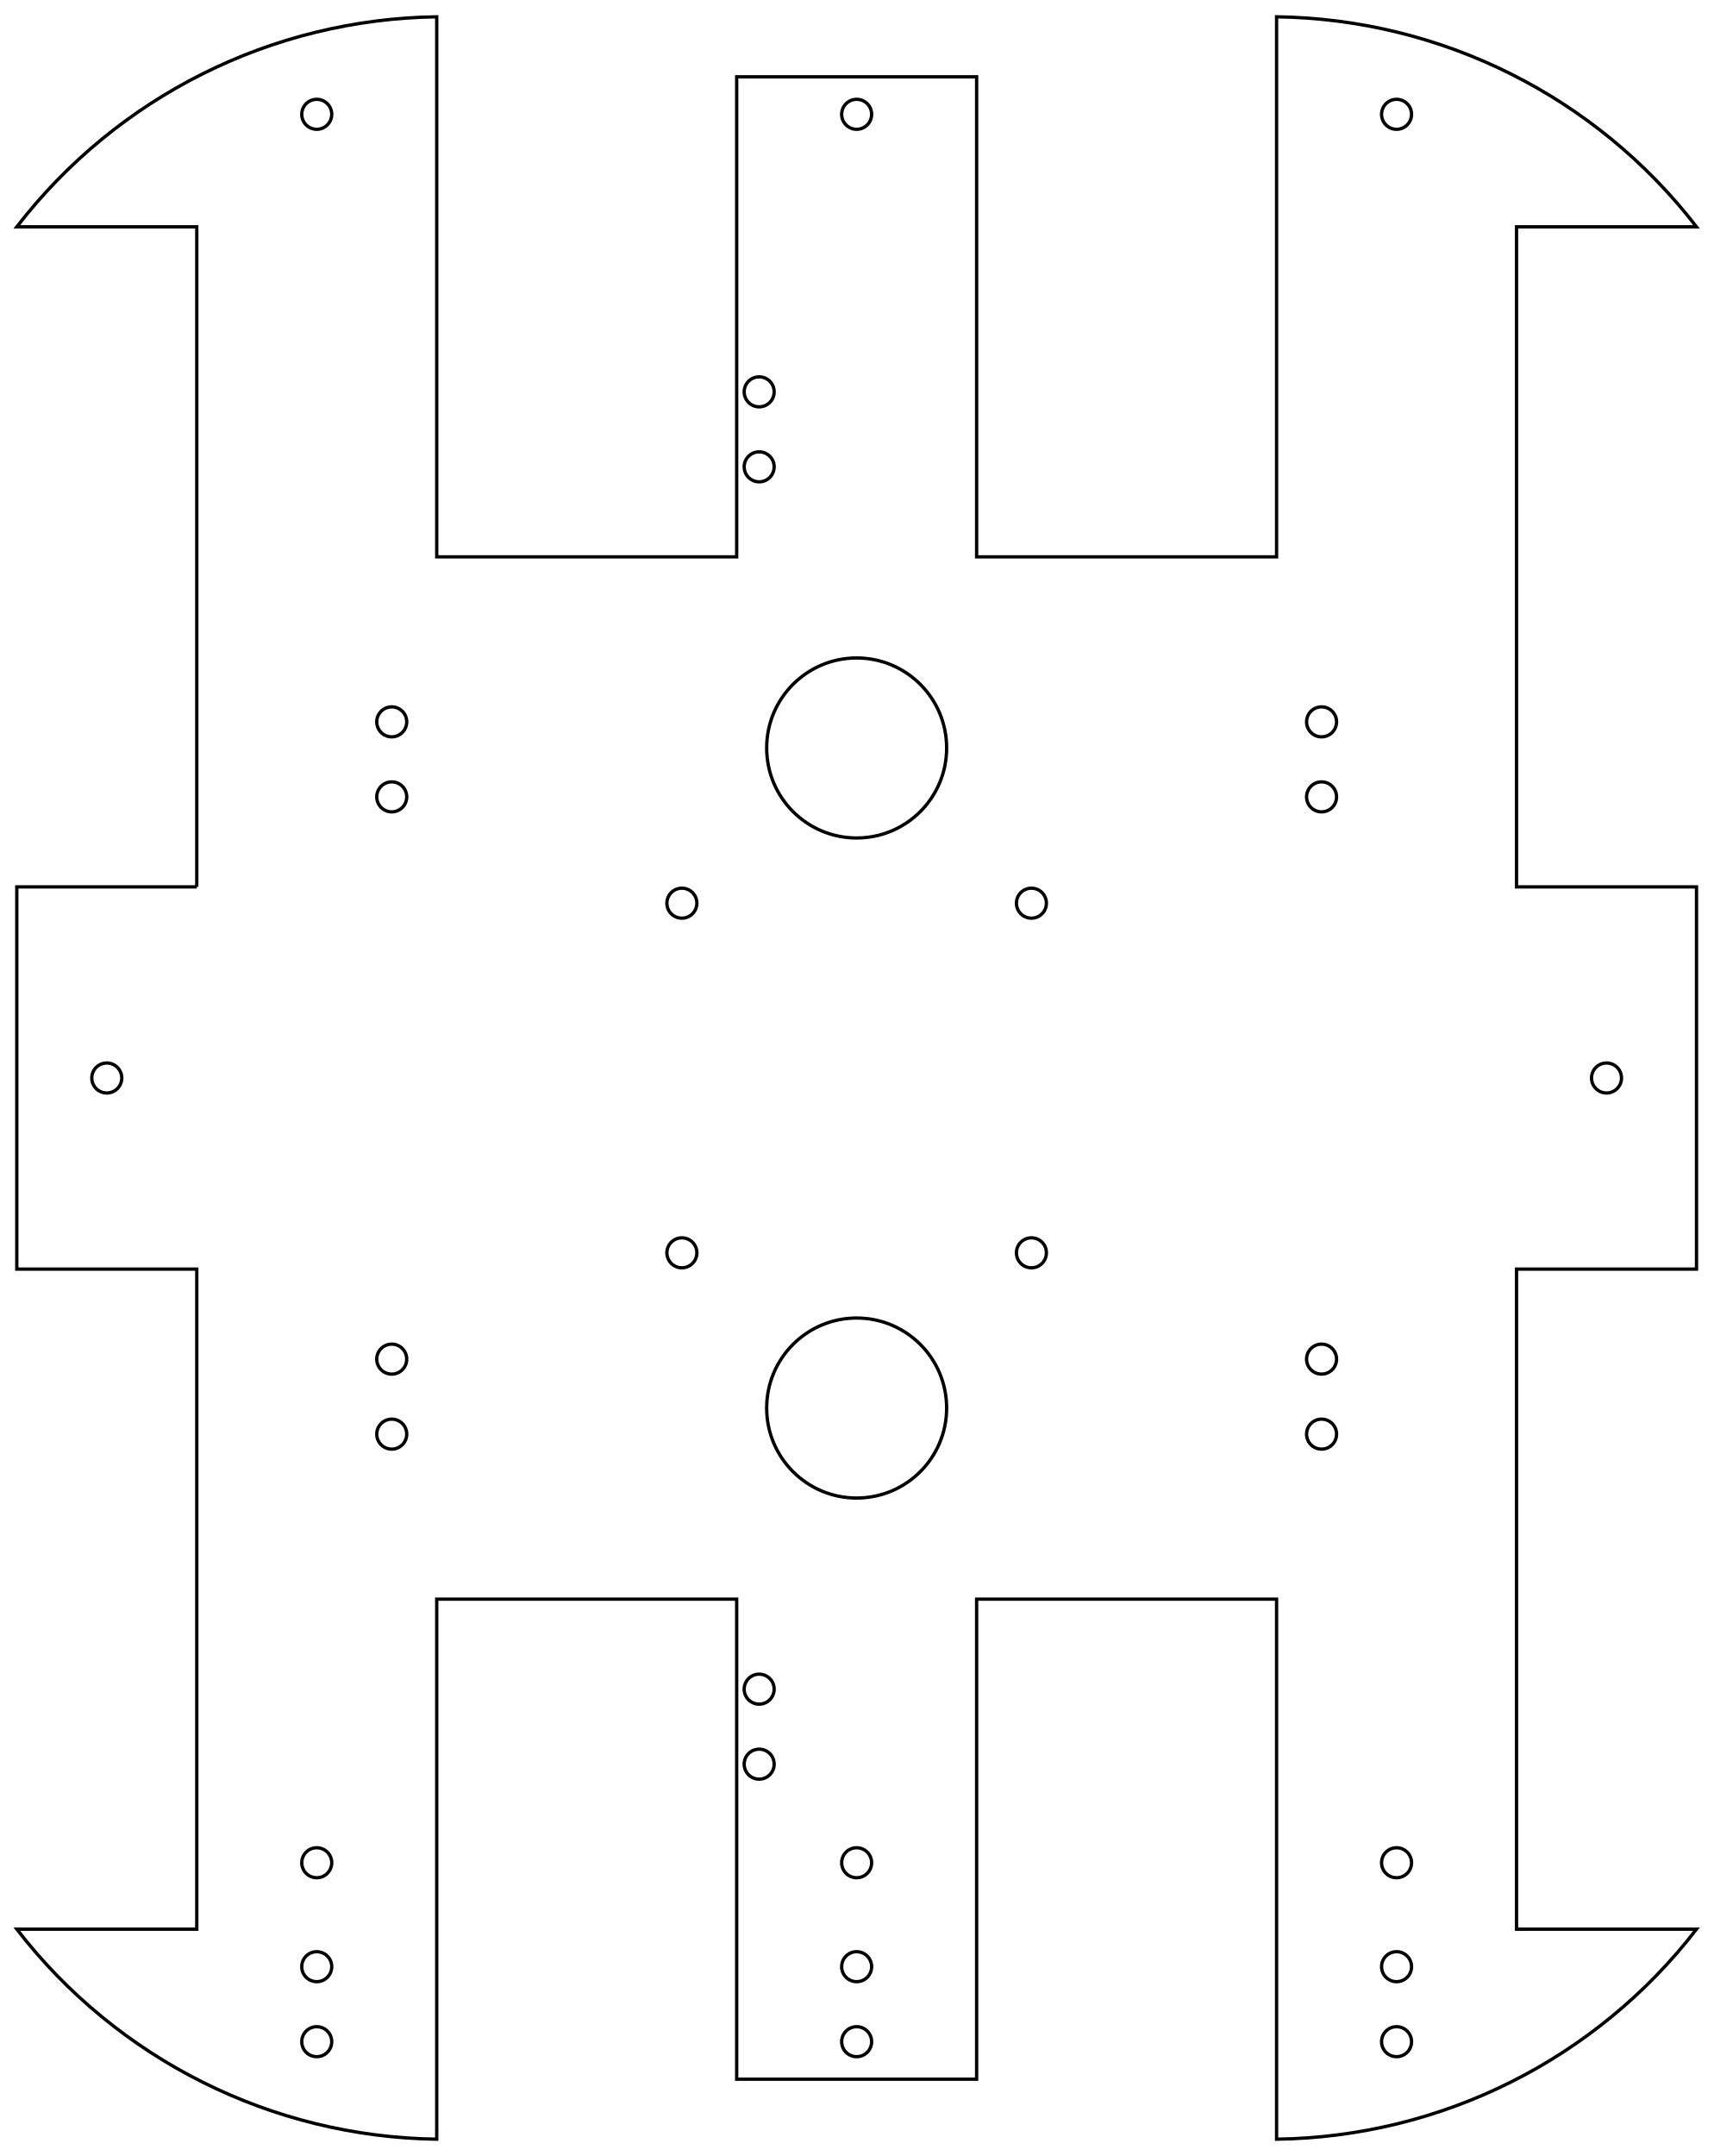
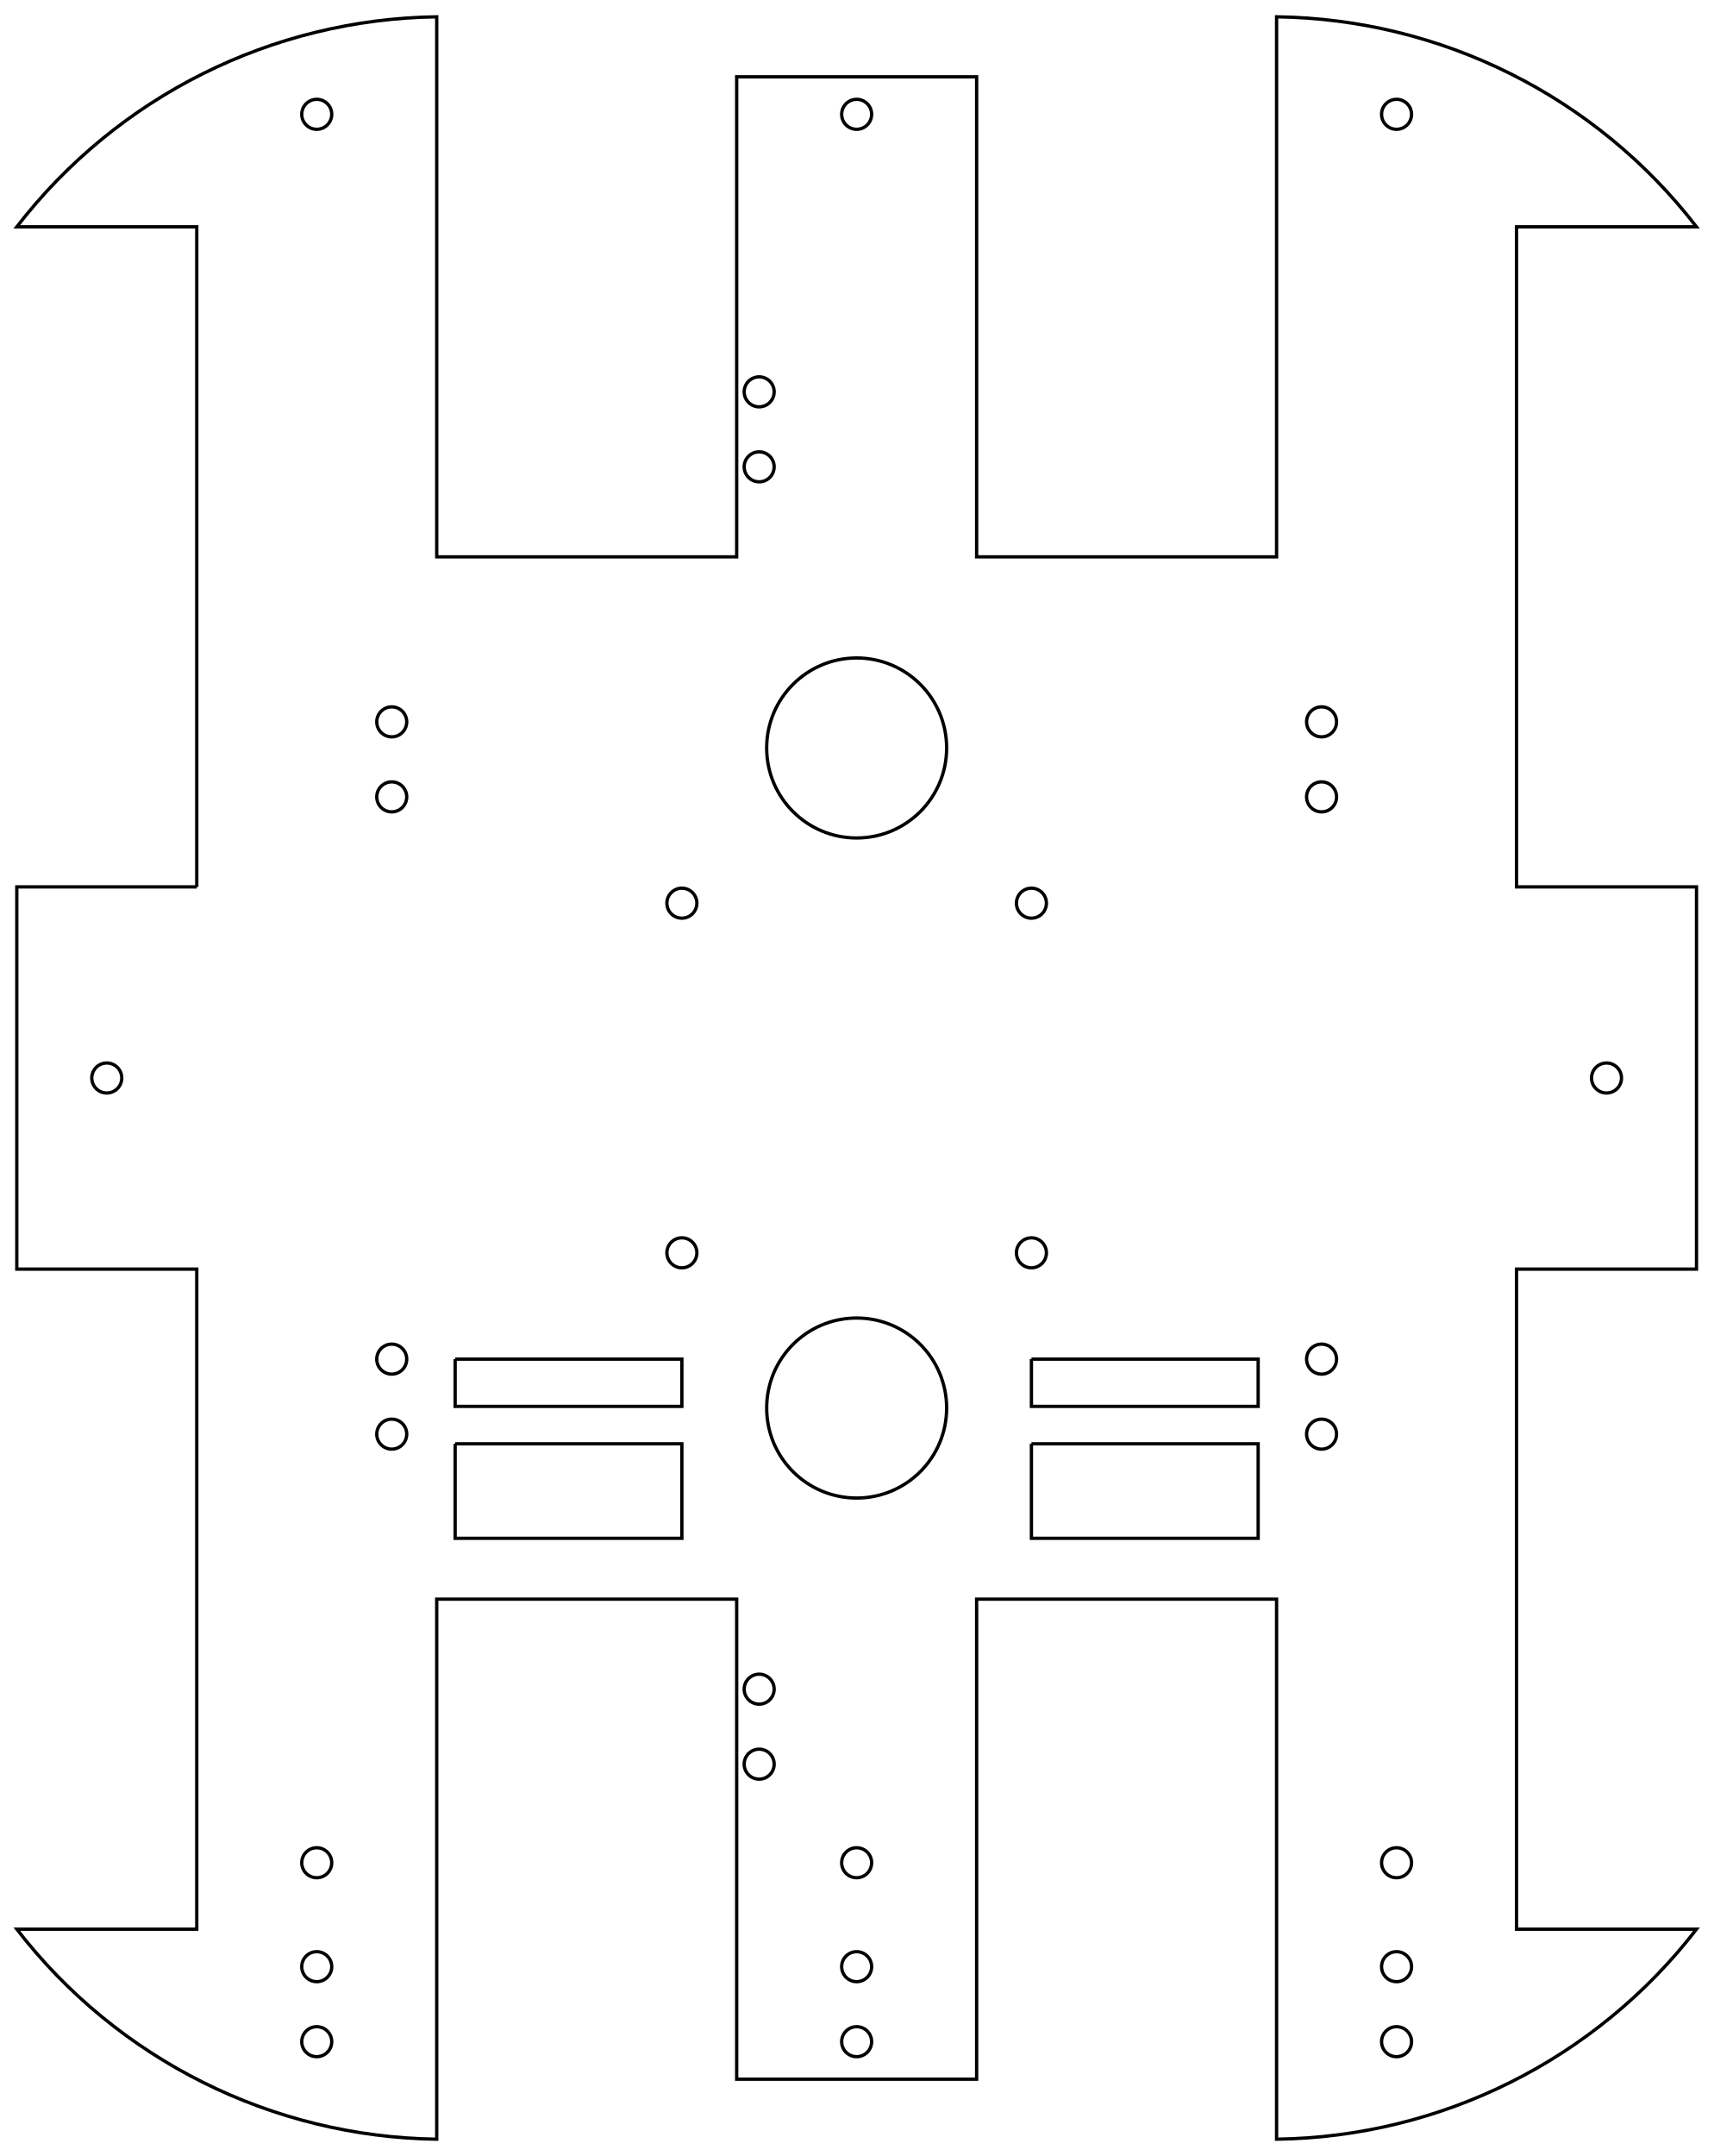
<svg xmlns="http://www.w3.org/2000/svg" width="181.356mm" height="228.156mm" viewBox="0 0 181.356 228.156" version="1.1">
  <g id="Sketch" transform="translate(90.678,114.078) scale(1,-1)">
    <path id="Sketch_w0000" d="M -69.85 20.225 L -88.9 20.225 L -88.9 -20.225 L -69.85 -20.225 L -69.85 -90.075 L -88.9 -90.075 A 57.156 57.156 0 0 1 -44.45 -112.3L -44.45 -55.15 L -12.7 -55.15 L -12.7 -105.95 L 12.7 -105.95 L 12.7 -55.15 L 44.45 -55.15 L 44.45 -112.3 A 57.156 57.156 0 0 1 88.9 -90.075L 69.85 -90.075 L 69.85 -20.225 L 88.9 -20.225 L 88.9 20.225 L 69.85 20.225 L 69.85 90.075 L 88.9 90.075 A 57.156 57.156 0 0 1 44.45 112.3L 44.45 55.15 L 12.7 55.15 L 12.7 105.95 L -12.7 105.95 L -12.7 55.15 L -44.45 55.15 L -44.45 112.3 A 57.156 57.156 0 0 1 -88.9 90.075L -69.85 90.075 L -69.85 20.225 " stroke="#000000" stroke-width="0.35 px" style="stroke-width:0.35;stroke-miterlimit:4;stroke-dasharray:none;fill:none;fill-opacity:1;fill-rule: evenodd" />
    <circle cx="79.375" cy="0.0" r="1.587" stroke="#000000" stroke-width="0.35 px" style="stroke-width:0.35;stroke-miterlimit:4;stroke-dasharray:none;fill:none" />
    <circle cx="57.15" cy="101.981" r="1.587" stroke="#000000" stroke-width="0.35 px" style="stroke-width:0.35;stroke-miterlimit:4;stroke-dasharray:none;fill:none" />
    <circle cx="-79.375" cy="0.0" r="1.587" stroke="#000000" stroke-width="0.35 px" style="stroke-width:0.35;stroke-miterlimit:4;stroke-dasharray:none;fill:none" />
    <circle cx="-57.15" cy="101.981" r="1.587" stroke="#000000" stroke-width="0.35 px" style="stroke-width:0.35;stroke-miterlimit:4;stroke-dasharray:none;fill:none" />
    <circle cx="0.0" cy="101.981" r="1.587" stroke="#000000" stroke-width="0.35 px" style="stroke-width:0.35;stroke-miterlimit:4;stroke-dasharray:none;fill:none" />
    <circle cx="57.15" cy="-101.981" r="1.587" stroke="#000000" stroke-width="0.35 px" style="stroke-width:0.35;stroke-miterlimit:4;stroke-dasharray:none;fill:none" />
    <circle cx="0.0" cy="-101.981" r="1.587" stroke="#000000" stroke-width="0.35 px" style="stroke-width:0.35;stroke-miterlimit:4;stroke-dasharray:none;fill:none" />
    <circle cx="-57.15" cy="-101.981" r="1.587" stroke="#000000" stroke-width="0.35 px" style="stroke-width:0.35;stroke-miterlimit:4;stroke-dasharray:none;fill:none" />
    <circle cx="0.0" cy="34.925" r="9.525" stroke="#000000" stroke-width="0.35 px" style="stroke-width:0.35;stroke-miterlimit:4;stroke-dasharray:none;fill:none" />
    <circle cx="0.0" cy="-34.925" r="9.525" stroke="#000000" stroke-width="0.35 px" style="stroke-width:0.35;stroke-miterlimit:4;stroke-dasharray:none;fill:none" />
    <circle cx="-49.212" cy="-37.687" r="1.587" stroke="#000000" stroke-width="0.35 px" style="stroke-width:0.35;stroke-miterlimit:4;stroke-dasharray:none;fill:none" />
    <circle cx="-49.212" cy="-29.75" r="1.587" stroke="#000000" stroke-width="0.35 px" style="stroke-width:0.35;stroke-miterlimit:4;stroke-dasharray:none;fill:none" />
    <circle cx="49.212" cy="-29.75" r="1.587" stroke="#000000" stroke-width="0.35 px" style="stroke-width:0.35;stroke-miterlimit:4;stroke-dasharray:none;fill:none" />
-     <circle cx="49.212" cy="-37.687" r="1.587" stroke="#000000" stroke-width="0.35 px" style="stroke-width:0.35;stroke-miterlimit:4;stroke-dasharray:none;fill:none" />
+     <circle cx="49.212" cy="-37.688" r="1.587" stroke="#000000" stroke-width="0.35 px" style="stroke-width:0.35;stroke-miterlimit:4;stroke-dasharray:none;fill:none" />
    <circle cx="49.212" cy="29.75" r="1.587" stroke="#000000" stroke-width="0.35 px" style="stroke-width:0.35;stroke-miterlimit:4;stroke-dasharray:none;fill:none" />
    <circle cx="49.212" cy="37.688" r="1.587" stroke="#000000" stroke-width="0.35 px" style="stroke-width:0.35;stroke-miterlimit:4;stroke-dasharray:none;fill:none" />
    <circle cx="-49.212" cy="29.75" r="1.587" stroke="#000000" stroke-width="0.35 px" style="stroke-width:0.35;stroke-miterlimit:4;stroke-dasharray:none;fill:none" />
    <circle cx="-49.212" cy="37.688" r="1.587" stroke="#000000" stroke-width="0.35 px" style="stroke-width:0.35;stroke-miterlimit:4;stroke-dasharray:none;fill:none" />
    <circle cx="18.5" cy="18.5" r="1.587" stroke="#000000" stroke-width="0.35 px" style="stroke-width:0.35;stroke-miterlimit:4;stroke-dasharray:none;fill:none" />
    <circle cx="18.5" cy="-18.5" r="1.587" stroke="#000000" stroke-width="0.35 px" style="stroke-width:0.35;stroke-miterlimit:4;stroke-dasharray:none;fill:none" />
    <circle cx="-18.5" cy="18.5" r="1.587" stroke="#000000" stroke-width="0.35 px" style="stroke-width:0.35;stroke-miterlimit:4;stroke-dasharray:none;fill:none" />
    <circle cx="-18.5" cy="-18.5" r="1.587" stroke="#000000" stroke-width="0.35 px" style="stroke-width:0.35;stroke-miterlimit:4;stroke-dasharray:none;fill:none" />
    <circle cx="57.15" cy="-83.044" r="1.587" stroke="#000000" stroke-width="0.35 px" style="stroke-width:0.35;stroke-miterlimit:4;stroke-dasharray:none;fill:none" />
    <circle cx="57.15" cy="-94.044" r="1.587" stroke="#000000" stroke-width="0.35 px" style="stroke-width:0.35;stroke-miterlimit:4;stroke-dasharray:none;fill:none" />
    <circle cx="0.0" cy="-83.044" r="1.587" stroke="#000000" stroke-width="0.35 px" style="stroke-width:0.35;stroke-miterlimit:4;stroke-dasharray:none;fill:none" />
    <circle cx="0.0" cy="-94.044" r="1.587" stroke="#000000" stroke-width="0.35 px" style="stroke-width:0.35;stroke-miterlimit:4;stroke-dasharray:none;fill:none" />
    <circle cx="-57.15" cy="-83.044" r="1.587" stroke="#000000" stroke-width="0.35 px" style="stroke-width:0.35;stroke-miterlimit:4;stroke-dasharray:none;fill:none" />
    <circle cx="-57.15" cy="-94.044" r="1.587" stroke="#000000" stroke-width="0.35 px" style="stroke-width:0.35;stroke-miterlimit:4;stroke-dasharray:none;fill:none" />
    <circle cx="-10.319" cy="-72.612" r="1.587" stroke="#000000" stroke-width="0.35 px" style="stroke-width:0.35;stroke-miterlimit:4;stroke-dasharray:none;fill:none" />
    <circle cx="-10.319" cy="-64.675" r="1.587" stroke="#000000" stroke-width="0.35 px" style="stroke-width:0.35;stroke-miterlimit:4;stroke-dasharray:none;fill:none" />
    <circle cx="-10.319" cy="72.612" r="1.587" stroke="#000000" stroke-width="0.35 px" style="stroke-width:0.35;stroke-miterlimit:4;stroke-dasharray:none;fill:none" />
    <circle cx="-10.319" cy="64.675" r="1.587" stroke="#000000" stroke-width="0.35 px" style="stroke-width:0.35;stroke-miterlimit:4;stroke-dasharray:none;fill:none" />
+     <path id="Sketch_w0033" d="M -42.5 -29.75 L -18.5 -29.75 L -18.5 -34.75 L -42.5 -34.75 L -42.5 -29.75 " stroke="#000000" stroke-width="0.35 px" style="stroke-width:0.35;stroke-miterlimit:4;stroke-dasharray:none;fill:none;fill-opacity:1;fill-rule: evenodd" />
+     <path id="Sketch_w0034" d="M -42.5 -38.71 L -42.5 -48.71 L -18.5 -48.71 L -18.5 -38.71 L -42.5 -38.71 " stroke="#000000" stroke-width="0.35 px" style="stroke-width:0.35;stroke-miterlimit:4;stroke-dasharray:none;fill:none;fill-opacity:1;fill-rule: evenodd" />
+     <path id="Sketch_w0035" d="M 18.5 -29.75 L 42.5 -29.75 L 42.5 -34.75 L 18.5 -34.75 L 18.5 -29.75 " stroke="#000000" stroke-width="0.35 px" style="stroke-width:0.35;stroke-miterlimit:4;stroke-dasharray:none;fill:none;fill-opacity:1;fill-rule: evenodd" />
+     <path id="Sketch_w0036" d="M 18.5 -38.71 L 42.5 -38.71 L 42.5 -48.71 L 18.5 -48.71 L 18.5 -38.71 " stroke="#000000" stroke-width="0.35 px" style="stroke-width:0.35;stroke-miterlimit:4;stroke-dasharray:none;fill:none;fill-opacity:1;fill-rule: evenodd" />
  </g>
</svg>
